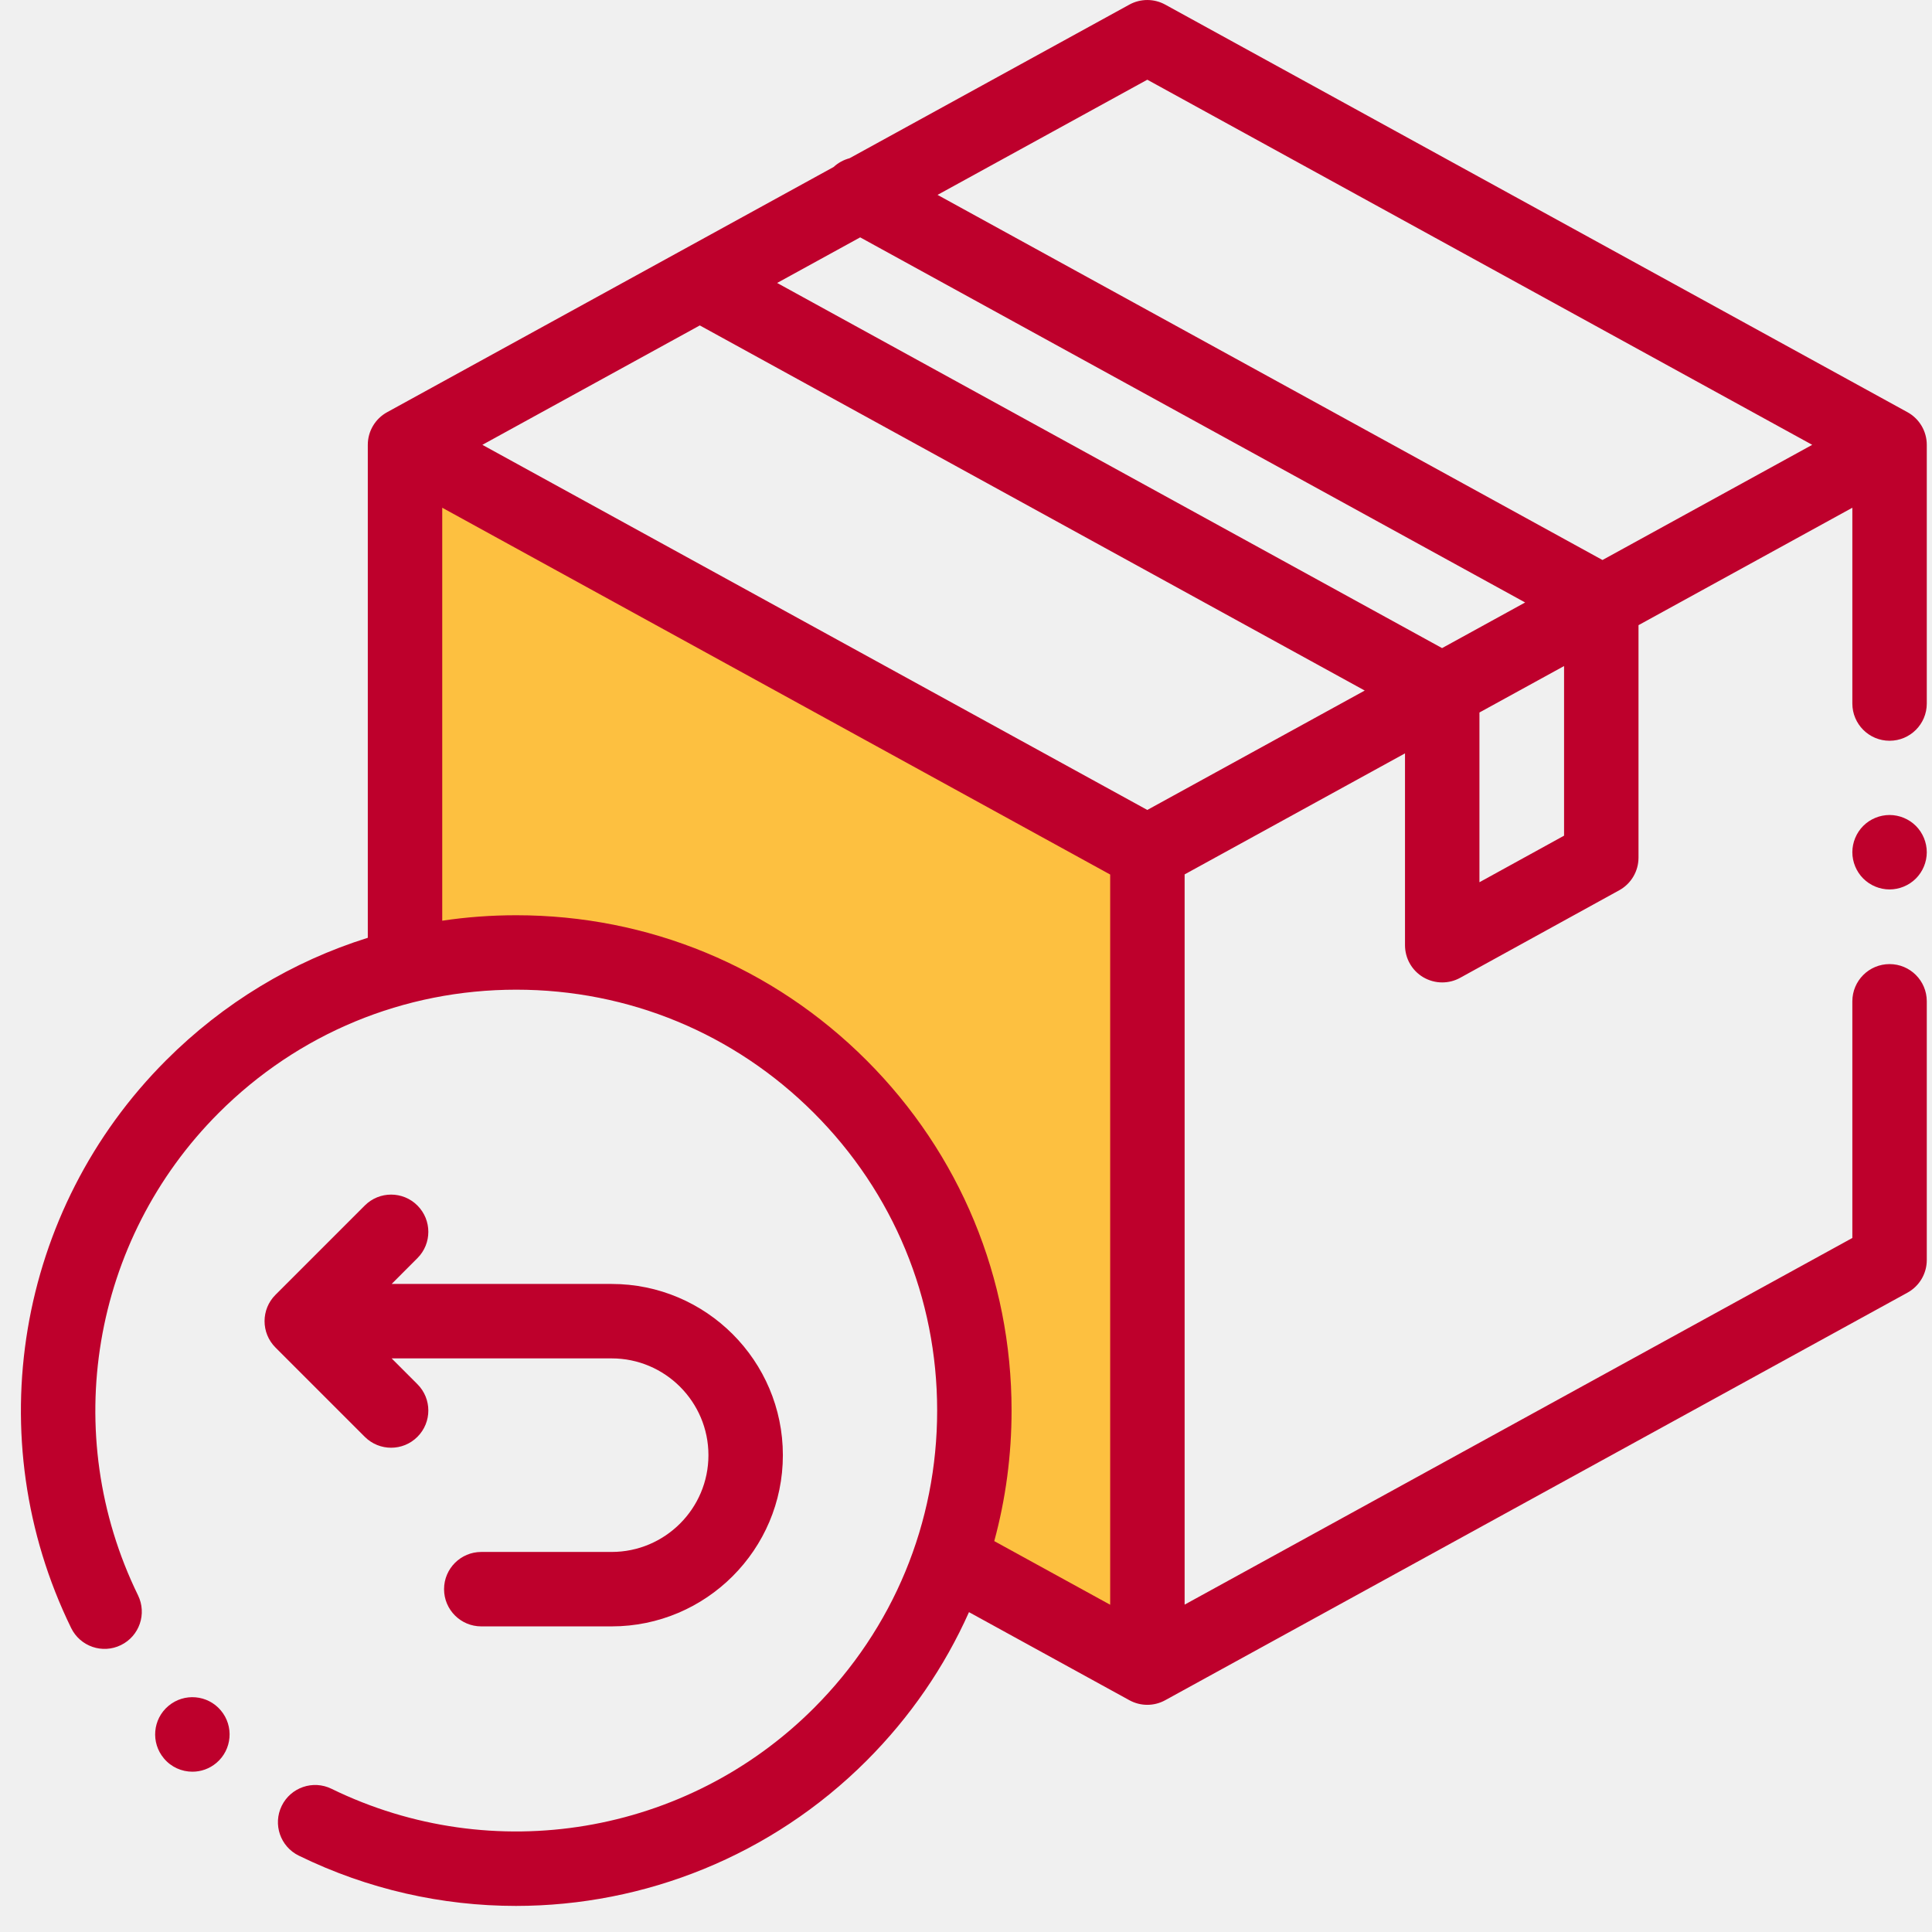
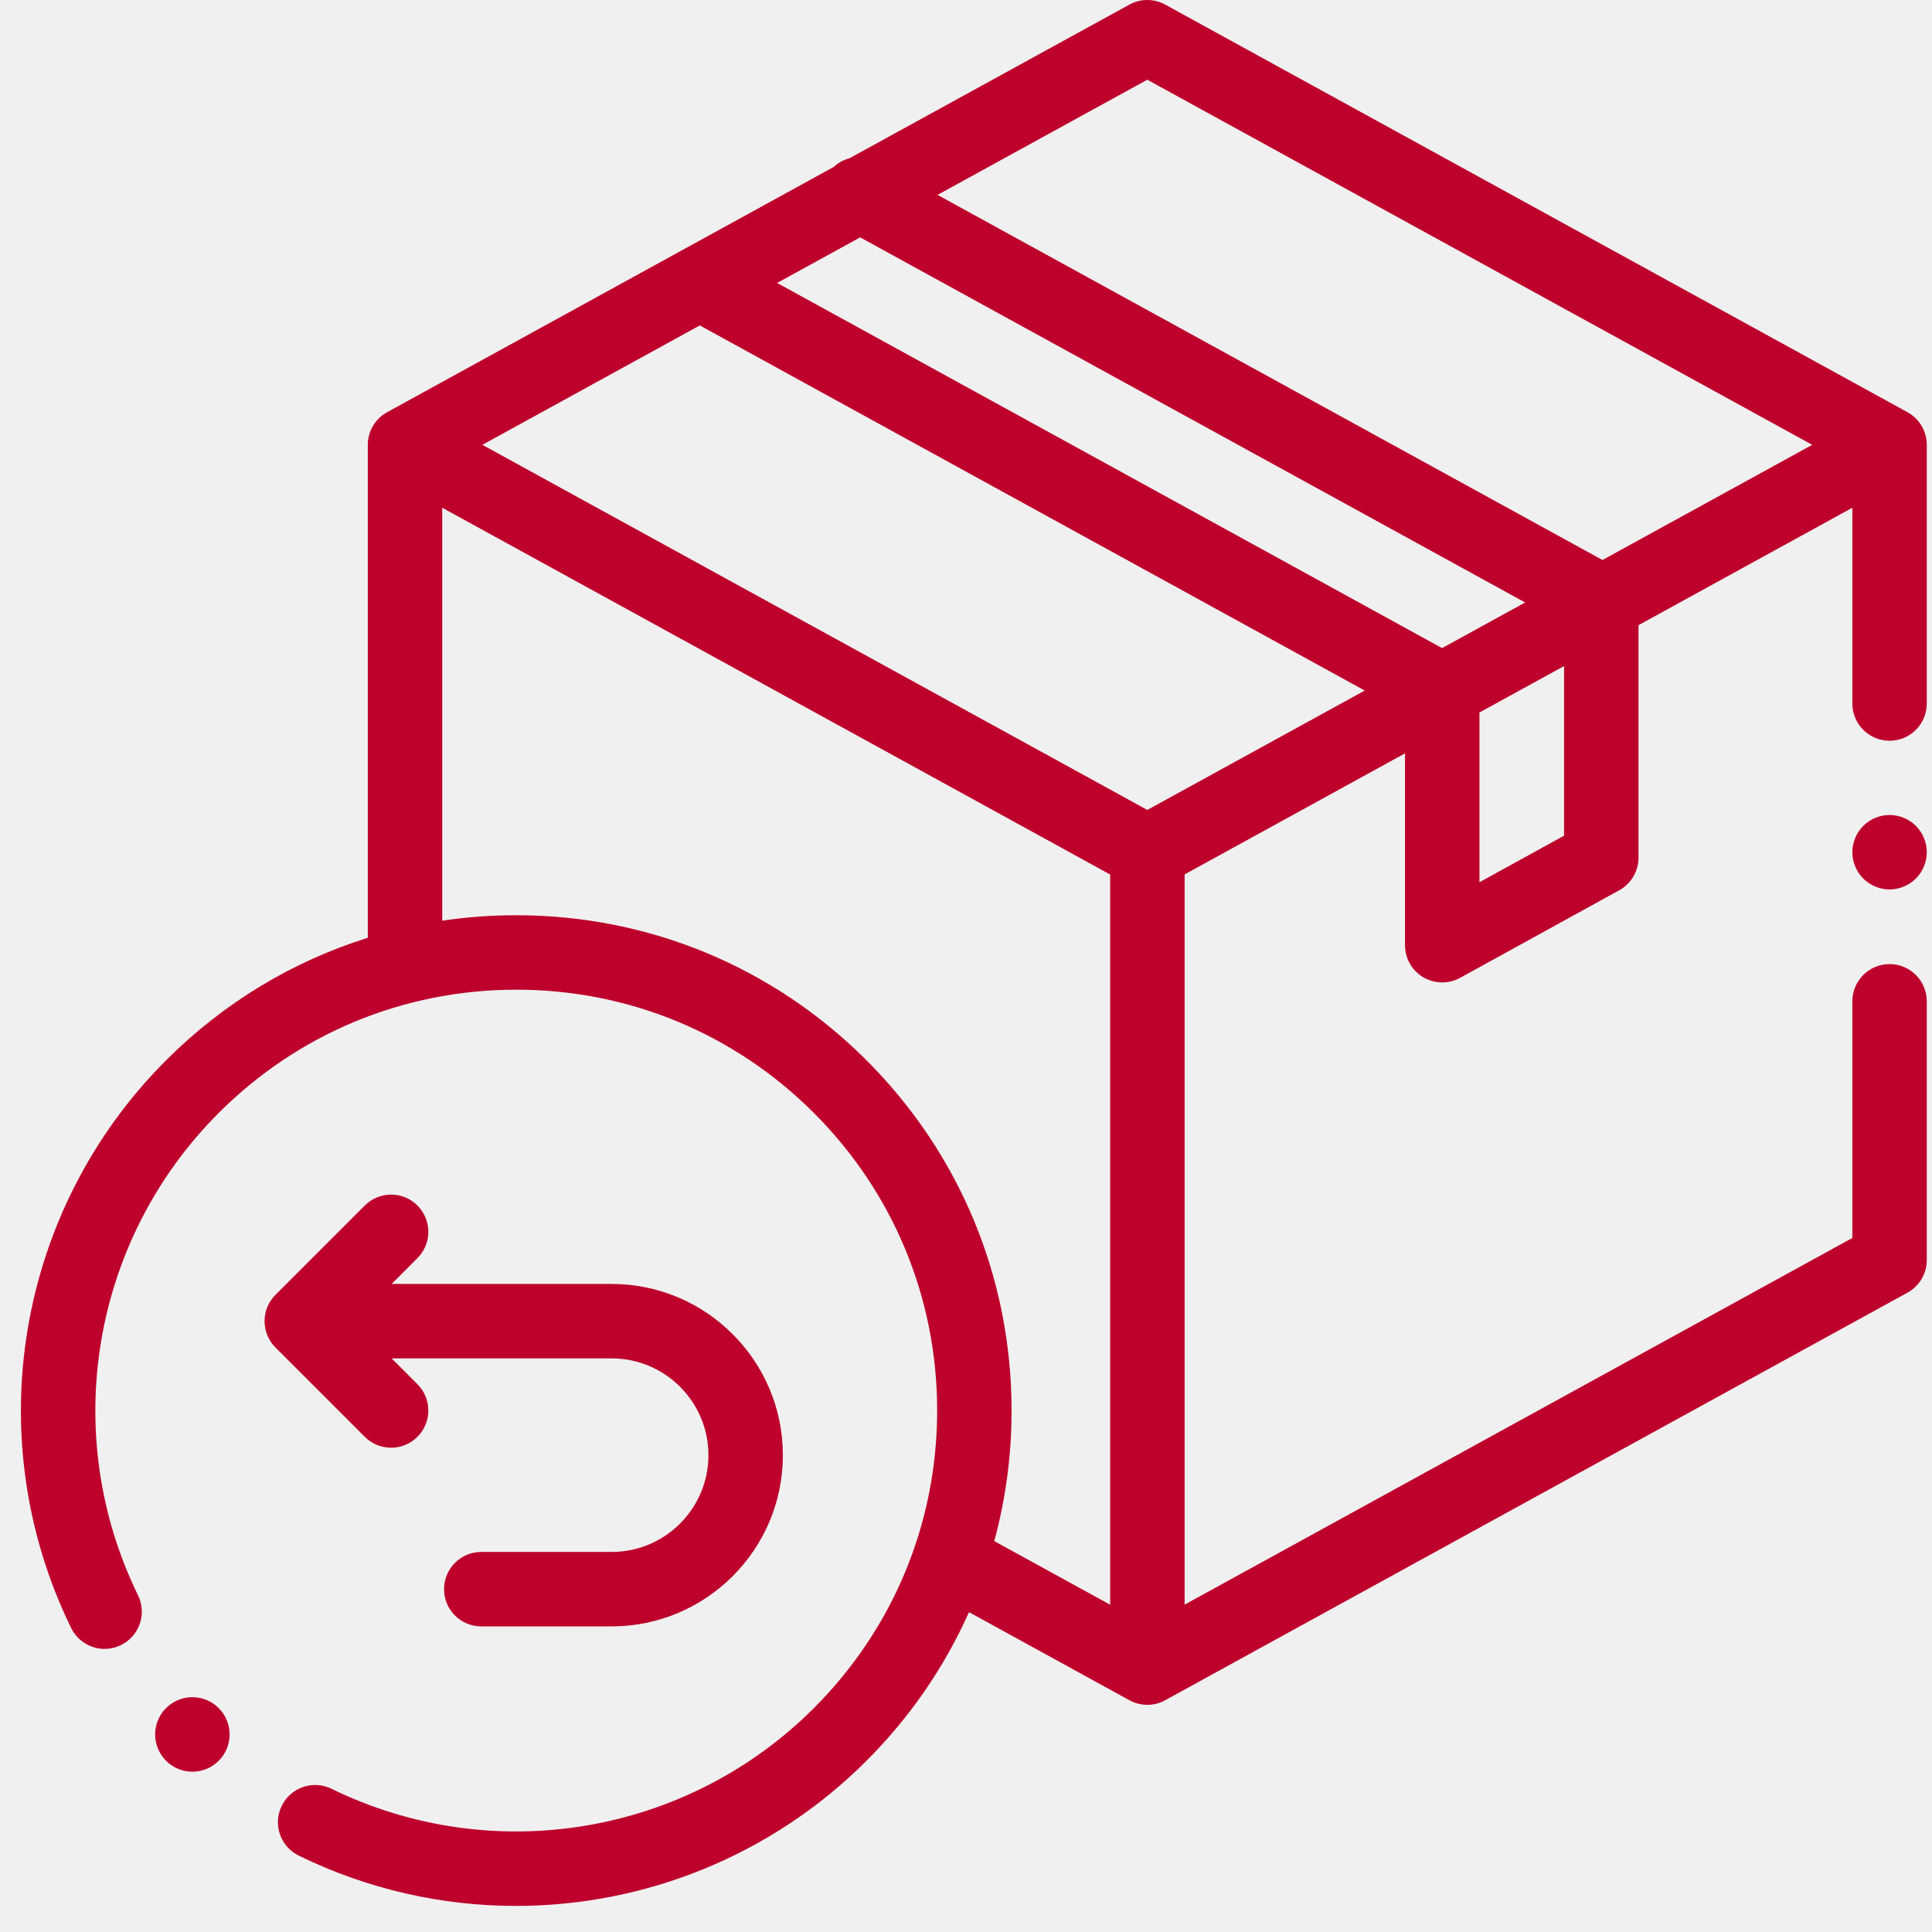
<svg xmlns="http://www.w3.org/2000/svg" width="70" height="70" viewBox="0 0 70 70" fill="none">
  <g clip-path="url(#clip0)">
-     <path d="M14.5 16.5V35C18 33.833 26.6 33.6 33 42C34.5 45.167 36.9 52.5 34.5 56.5L41.5 60.5V30.5L14.5 16.5Z" fill="#FDC040" />
+     <path d="M14.5 16.5V35C18 33.833 26.6 33.6 33 42C34.5 45.167 36.9 52.5 34.5 56.5L41.5 60.5V30.5L14.5 16.5Z" />
    <path d="M69.112 14.935L42.218 0.167C41.813 -0.055 41.324 -0.055 40.919 0.167L30.782 5.733C30.569 5.79 30.369 5.897 30.203 6.051L14.026 14.935C13.594 15.172 13.326 15.625 13.326 16.117V33.978C10.597 34.832 8.096 36.337 6.017 38.417C0.597 43.837 -0.785 52.103 2.578 58.986C2.905 59.655 3.712 59.933 4.381 59.605C5.051 59.278 5.328 58.471 5.001 57.801C2.144 51.953 3.318 44.93 7.924 40.324C10.804 37.444 14.633 35.858 18.706 35.858C22.779 35.858 26.608 37.444 29.488 40.324C32.368 43.204 33.955 47.033 33.955 51.106C33.955 55.179 32.368 59.008 29.488 61.888C24.882 66.494 17.859 67.668 12.011 64.811C11.341 64.483 10.534 64.761 10.207 65.43C9.88 66.1 10.157 66.907 10.827 67.234C13.334 68.46 16.024 69.055 18.695 69.055C23.354 69.054 27.95 67.241 31.396 63.795C32.976 62.215 34.224 60.392 35.108 58.411L40.919 61.602C41.122 61.713 41.345 61.769 41.569 61.769C41.792 61.769 42.016 61.713 42.218 61.602L69.112 46.835C69.543 46.598 69.811 46.145 69.811 45.653V36.279C69.811 35.535 69.208 34.931 68.463 34.931C67.718 34.931 67.114 35.535 67.114 36.279V44.854L42.921 58.139V31.681L50.906 27.296V34.246C50.906 34.724 51.157 35.165 51.568 35.408C51.78 35.532 52.017 35.595 52.254 35.595C52.478 35.595 52.702 35.54 52.904 35.428L58.668 32.256C59.099 32.019 59.366 31.566 59.366 31.075V22.651L67.114 18.396V25.49C67.114 26.235 67.718 26.839 68.463 26.839C69.208 26.839 69.811 26.235 69.811 25.49V16.117C69.811 15.625 69.543 15.172 69.112 14.935ZM41.569 2.888L65.66 16.117L58.061 20.29L33.969 7.061L41.569 2.888ZM41.569 29.346L17.477 16.117L25.355 11.791L49.447 25.02L41.569 29.346ZM52.249 23.482L28.157 10.252L31.166 8.6L55.259 21.829L52.249 23.482ZM31.396 38.417C28.006 35.027 23.499 33.161 18.706 33.161C17.799 33.161 16.904 33.227 16.023 33.359V18.396L40.224 31.686V58.143L36.024 55.837C36.438 54.314 36.651 52.726 36.651 51.106C36.651 46.313 34.785 41.806 31.396 38.417ZM56.669 30.278L53.603 31.965V25.815L56.669 24.132V30.278Z" fill="#be002c" />
    <path d="M68.462 29.529C68.108 29.529 67.759 29.673 67.509 29.924C67.258 30.175 67.114 30.523 67.114 30.878C67.114 31.232 67.258 31.58 67.509 31.831C67.759 32.082 68.108 32.226 68.462 32.226C68.817 32.226 69.165 32.082 69.416 31.831C69.667 31.58 69.811 31.232 69.811 30.878C69.811 30.523 69.667 30.175 69.416 29.924C69.165 29.673 68.817 29.529 68.462 29.529Z" fill="#be002c" />
    <path d="M14.171 52.454C14.516 52.454 14.861 52.322 15.124 52.059C15.651 51.532 15.651 50.678 15.124 50.152L14.19 49.217H22.161C24.095 49.217 25.668 50.79 25.668 52.724C25.668 54.657 24.095 56.23 22.161 56.23H17.438C16.693 56.23 16.089 56.834 16.089 57.579C16.089 58.323 16.693 58.927 17.438 58.927H22.161C25.582 58.927 28.365 56.144 28.365 52.724C28.365 49.303 25.582 46.52 22.161 46.52H14.19L15.124 45.585C15.651 45.059 15.651 44.205 15.124 43.678C14.598 43.151 13.744 43.151 13.217 43.678L9.98 46.915C9.454 47.441 9.454 48.295 9.98 48.822L13.217 52.059C13.48 52.322 13.826 52.454 14.171 52.454Z" fill="#be002c" />
    <path d="M6.971 64.192C6.587 64.192 6.206 64.029 5.94 63.712L5.938 63.709C5.458 63.139 5.532 62.288 6.102 61.809C6.672 61.329 7.523 61.403 8.002 61.973C8.481 62.543 8.409 63.395 7.839 63.875C7.586 64.088 7.278 64.192 6.971 64.192Z" fill="#be002c" />
  </g>
  <defs>
    <clipPath id="clip0">
      <rect width="69.054" height="69.054" fill="white" transform="translate(0.756836)" />
    </clipPath>
  </defs>
</svg>
